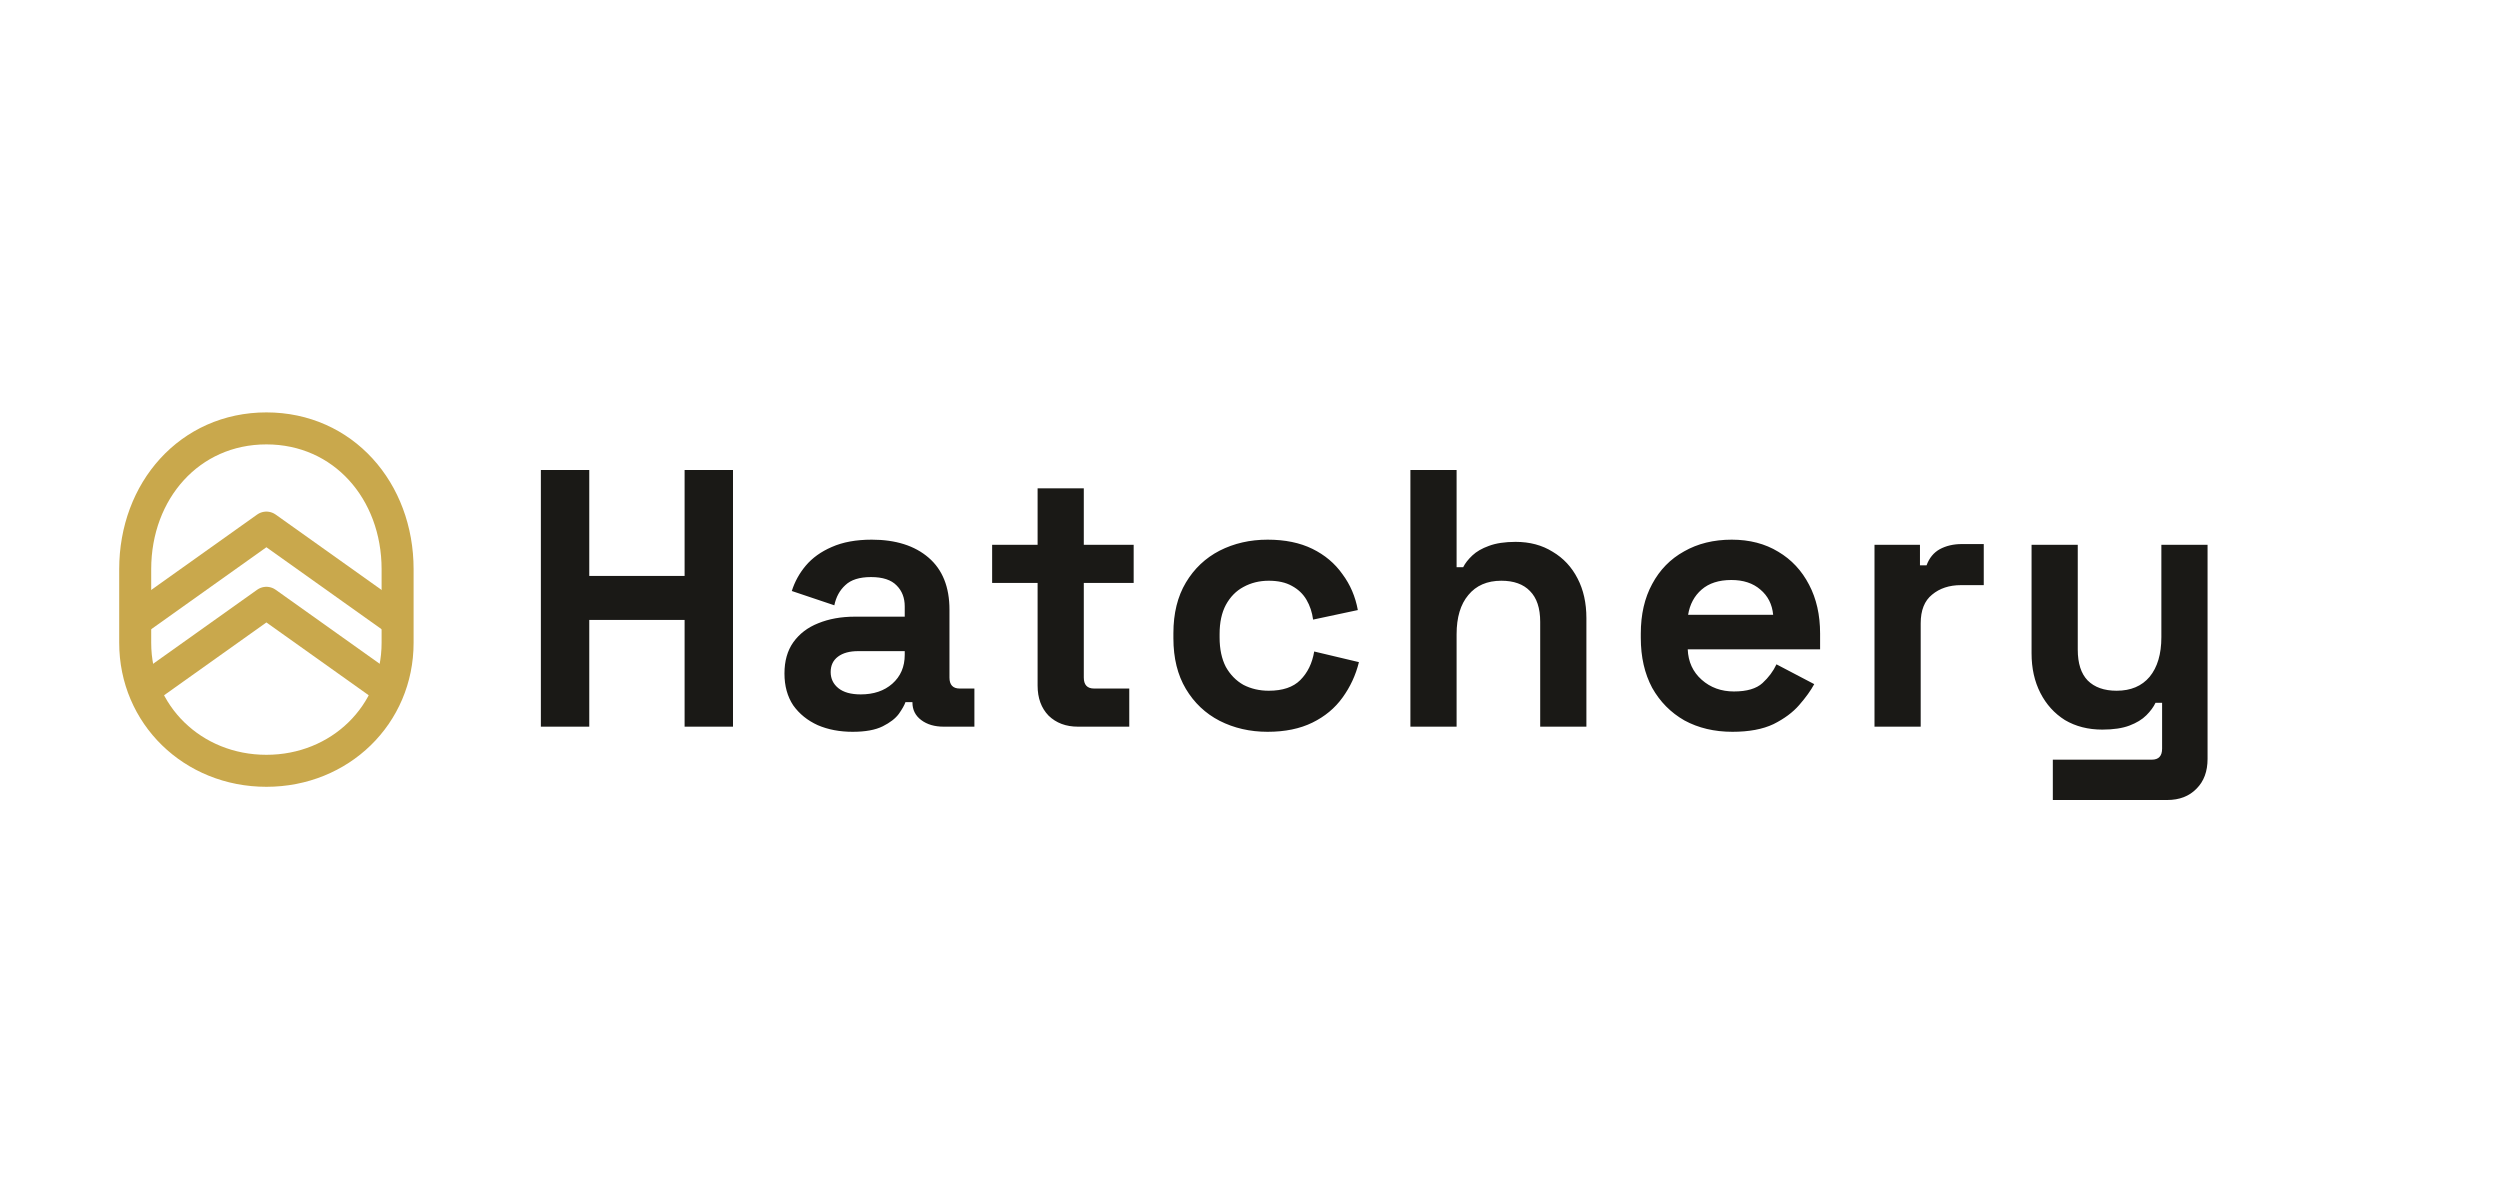
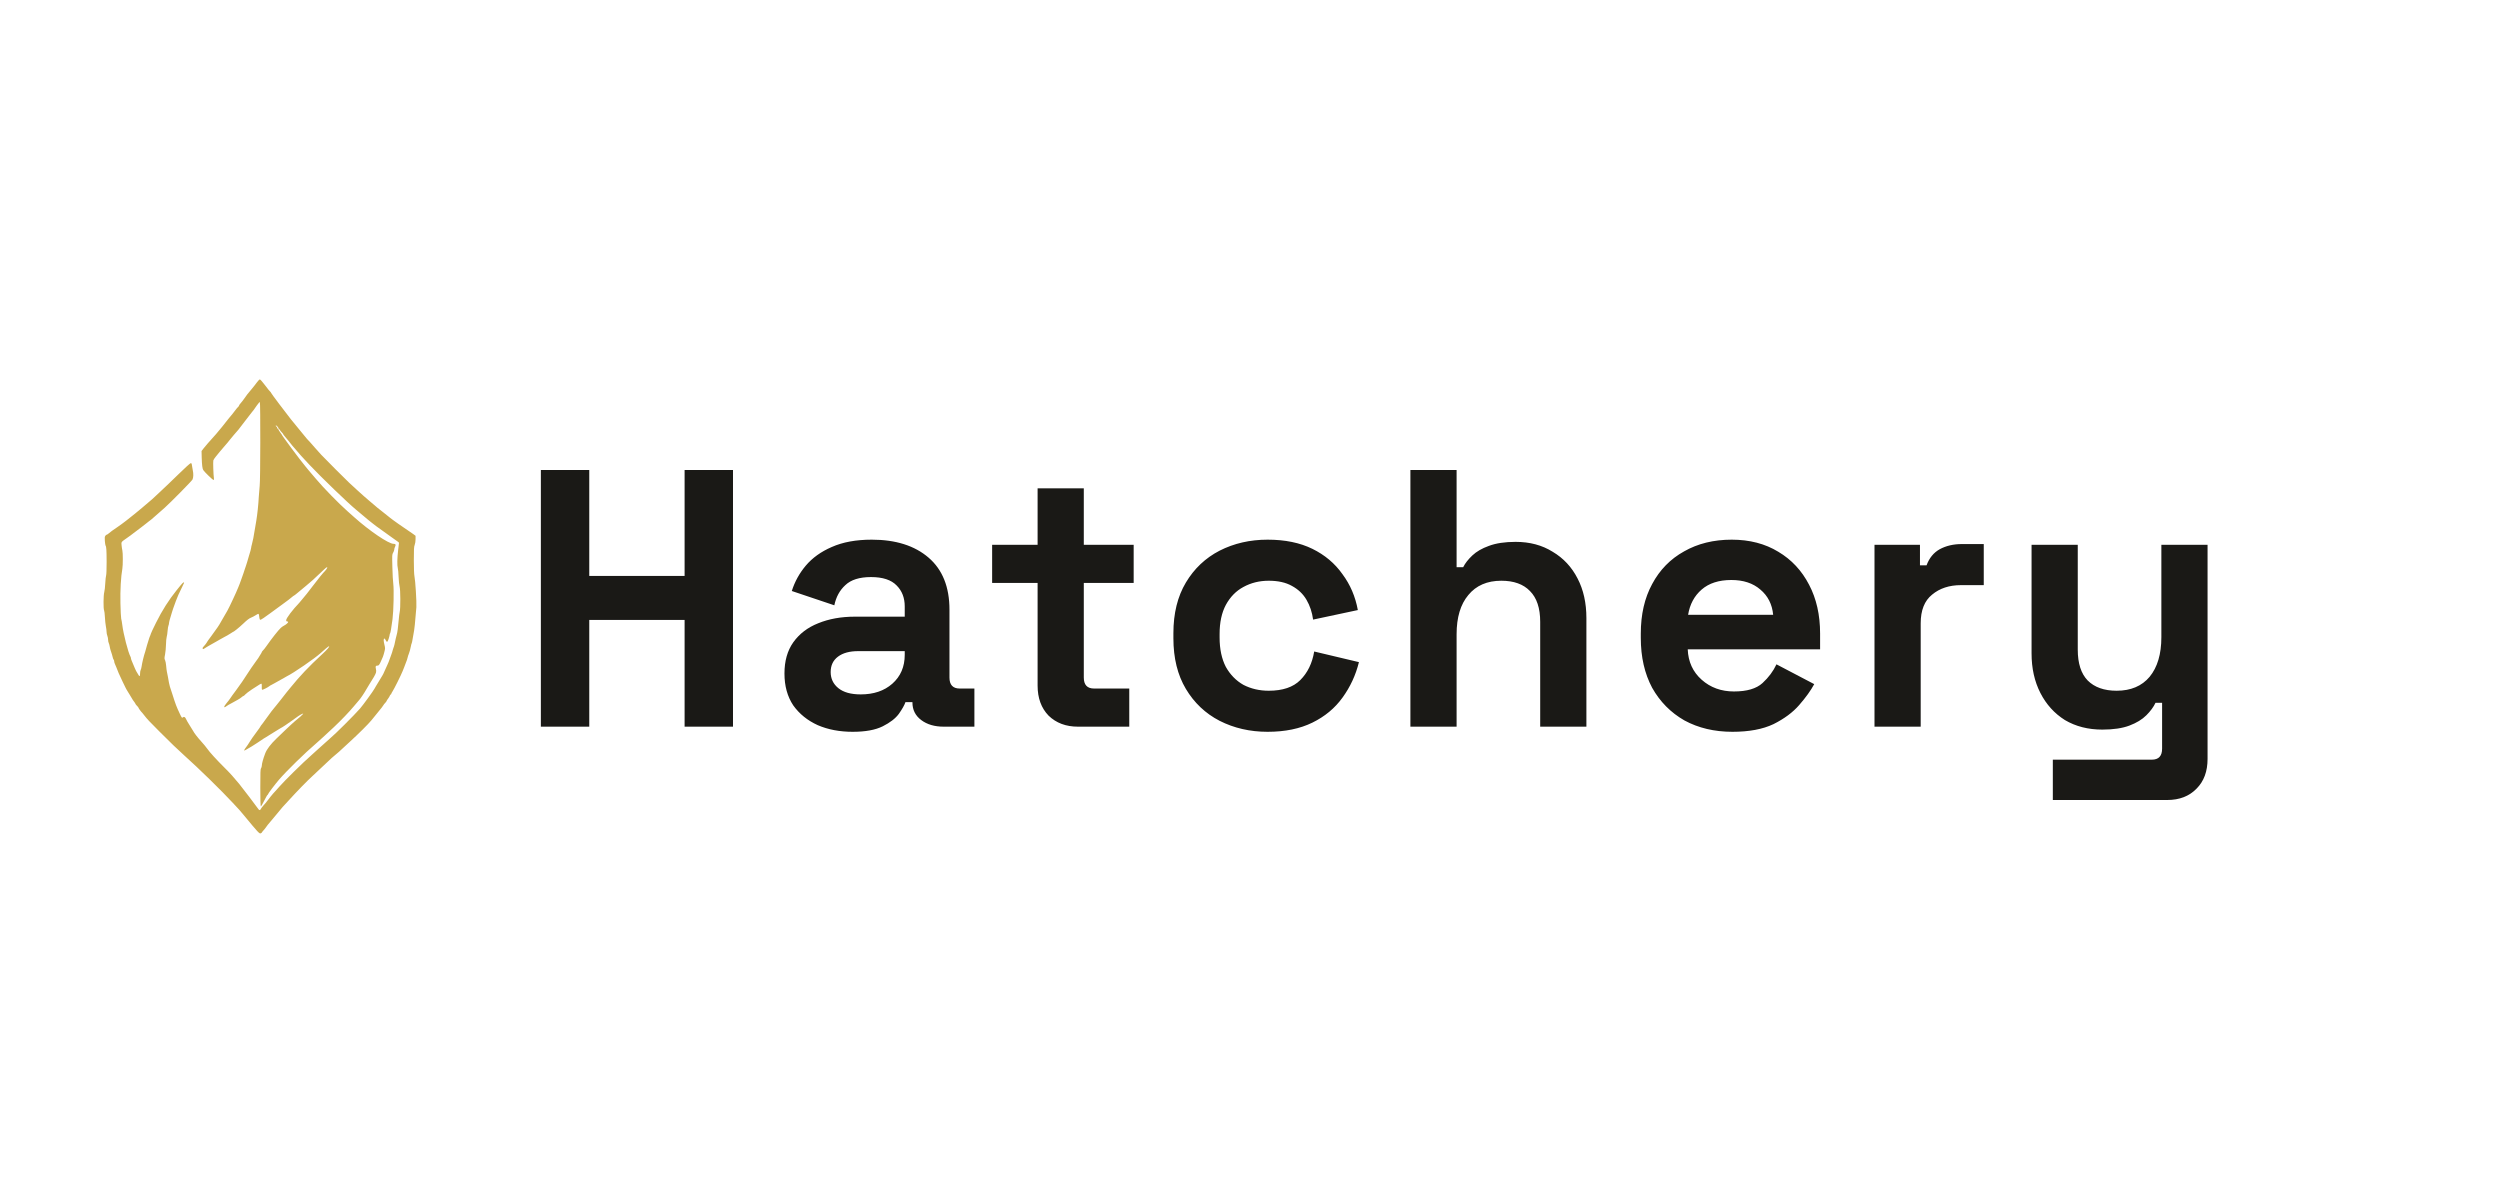
<svg xmlns="http://www.w3.org/2000/svg" viewBox="0 0 750 360" role="img" aria-label="Hatchery">
-   <defs>
-     <clipPath id="ec">
-       <path d="M154 49 C106 49 72 88 72 137 L72 183 C72 228 108 263 154 263 C200 263 236 228 236 183 L236 137 C236 88 202 49 154 49 Z" />
-     </clipPath>
-   </defs>
-   <g transform="translate(6,105) scale(0.48)">
-     <path stroke="#C9A84C" fill="none" stroke-width="20" stroke-linecap="round" stroke-linejoin="round" d="M154 49 C106 49 72 88 72 137 L72 183 C72 228 108 263 154 263 C200 263 236 228 236 183 L236 137 C236 88 202 49 154 49 Z" />
-     <g clip-path="url(#ec)">
-       <path stroke="#C9A84C" fill="none" stroke-width="20" stroke-linecap="round" stroke-linejoin="round" d="M43 190 L154 111 L265 190" />
-       <path stroke="#C9A84C" fill="none" stroke-width="20" stroke-linecap="round" stroke-linejoin="round" d="M43 237 L154 158 L265 237" />
+   <svg x="28" y="112" width="100" height="140" viewBox="115.5 70 641.8 919.8" preserveAspectRatio="xMidYMid meet" aria-hidden="true">
+     <g transform="translate(0,1035) scale(0.1,-0.1)" fill="#C9A84C" stroke="none">
+       <path d="M4301 9469 c-24 -33 -72 -95 -108 -137 -86 -103 -84 -100 -131 -168 -22 -32 -56 -77 -76 -99 -20 -22 -36 -45 -36 -52 0 -7 -6 -16 -13 -20 -7 -4 -42 -46 -77 -93 -35 -47 -67 -87 -72 -90 -4 -3 -27 -31 -50 -61 -73 -95 -166 -210 -238 -294 -32 -38 -71 -81 -165 -185 -22 -24 -59 -68 -82 -98 l-41 -53 3 -127 c5 -155 13 -220 31 -249 25 -39 184 -193 200 -193 13 0 15 7 9 38 -9 52 -18 318 -11 345 3 12 24 46 48 74 24 29 58 72 77 95 18 24 63 76 99 116 36 40 81 94 100 120 20 26 56 70 81 98 74 81 98 111 209 259 58 77 108 142 112 145 3 3 19 23 35 45 17 22 33 42 36 45 3 3 30 40 58 83 29 42 57 75 62 71 13 -8 11 -1556 -3 -1649 -5 -38 -13 -137 -18 -220 -7 -147 -29 -351 -49 -470 -6 -33 -16 -91 -22 -130 -29 -185 -47 -274 -65 -337 -8 -26 -14 -54 -14 -64 0 -9 -7 -37 -14 -63 -8 -25 -23 -73 -32 -106 -26 -92 -45 -157 -59 -195 -7 -19 -18 -51 -24 -70 -7 -19 -16 -48 -21 -65 -5 -16 -18 -55 -30 -85 -12 -30 -24 -64 -27 -75 -3 -11 -11 -33 -18 -50 -7 -16 -21 -50 -30 -75 -10 -25 -30 -72 -45 -105 -16 -33 -40 -87 -55 -120 -32 -72 -102 -214 -115 -235 -18 -28 -126 -215 -133 -230 -22 -44 -80 -130 -179 -263 -49 -65 -88 -120 -88 -123 0 -8 -61 -87 -78 -101 -8 -7 -12 -19 -8 -28 6 -17 7 -17 71 25 17 11 37 23 45 27 8 4 47 26 85 48 39 23 77 44 85 48 8 4 29 16 45 26 17 11 59 34 95 53 36 18 87 47 114 65 26 18 50 33 52 33 16 0 118 82 205 164 75 72 119 106 155 120 27 11 68 32 92 48 24 15 47 28 52 28 11 0 18 -27 22 -80 2 -23 9 -36 20 -38 9 -2 98 57 202 135 103 76 227 167 277 203 50 36 111 82 134 103 24 20 46 37 50 37 3 0 29 19 57 43 51 43 98 82 183 152 112 93 146 124 269 241 119 115 146 137 146 116 0 -9 -29 -54 -44 -67 -30 -26 -145 -168 -242 -297 -59 -79 -112 -147 -118 -153 -6 -5 -36 -41 -66 -80 -30 -38 -66 -82 -80 -96 -131 -136 -260 -306 -260 -344 0 -18 5 -25 20 -25 11 0 20 -5 20 -11 0 -15 -47 -55 -85 -73 -16 -8 -44 -27 -61 -43 -46 -42 -180 -211 -286 -363 -25 -36 -55 -74 -67 -84 -11 -11 -21 -23 -21 -29 0 -5 -13 -29 -30 -54 -16 -24 -30 -46 -30 -49 0 -3 -19 -31 -43 -62 -40 -52 -168 -239 -192 -280 -36 -61 -142 -214 -215 -312 -48 -63 -98 -133 -112 -155 -14 -22 -46 -64 -72 -94 -60 -71 -63 -107 -5 -63 13 10 31 22 39 26 8 4 41 21 72 39 31 18 80 45 110 61 29 15 64 39 79 52 14 13 30 24 36 24 6 0 22 13 35 29 13 16 73 62 135 103 166 109 182 118 189 107 3 -5 4 -33 3 -61 -2 -32 1 -53 8 -55 12 -4 116 49 144 73 8 8 18 14 22 14 4 0 39 19 79 43 40 24 93 53 118 66 25 12 59 31 75 42 17 10 37 22 45 26 130 62 561 358 675 464 67 63 148 129 157 129 24 0 -29 -61 -147 -170 -243 -224 -432 -423 -606 -639 -24 -30 -61 -75 -82 -100 -20 -25 -72 -91 -114 -146 -42 -55 -82 -104 -88 -110 -6 -5 -27 -30 -45 -55 -19 -25 -41 -52 -49 -61 -9 -9 -43 -56 -76 -104 -33 -48 -79 -111 -102 -140 -24 -28 -43 -55 -43 -59 0 -4 -26 -42 -58 -84 -58 -76 -152 -210 -152 -217 0 -5 -71 -109 -78 -115 -8 -6 -32 -47 -32 -55 0 -6 59 25 105 55 17 11 37 23 45 26 8 4 59 37 114 73 139 94 149 100 166 108 8 4 41 25 75 47 33 22 76 49 95 59 19 11 54 32 78 48 24 16 45 29 48 29 9 0 148 92 224 149 94 71 157 112 193 128 26 11 27 11 15 -6 -13 -18 -62 -61 -154 -136 -27 -22 -100 -90 -164 -150 -63 -61 -155 -149 -203 -195 -114 -110 -189 -209 -220 -290 -41 -108 -67 -203 -67 -240 -1 -19 -7 -44 -15 -54 -13 -17 -15 -79 -15 -382 0 -221 4 -365 10 -369 5 -3 35 46 66 110 32 63 61 115 66 115 4 0 8 5 8 10 0 14 135 193 218 290 148 172 517 533 737 720 52 45 195 175 349 320 141 133 297 296 388 405 46 55 93 112 106 125 29 31 108 149 141 210 13 25 40 70 60 100 80 124 121 196 131 231 6 21 6 48 -2 77 -12 48 -4 62 38 62 16 0 29 15 52 63 45 94 57 126 77 205 18 70 18 75 1 145 -18 73 -19 116 -1 120 5 1 15 -10 22 -24 27 -57 39 -54 62 16 11 36 21 74 21 84 0 10 3 21 8 25 8 9 26 114 48 281 21 166 30 586 15 695 -7 47 -15 196 -18 332 -6 240 -6 247 15 283 12 20 22 47 22 61 0 14 7 39 16 55 21 42 12 59 -33 59 -97 1 -478 260 -773 525 -30 28 -91 82 -135 120 -168 149 -477 465 -616 632 -45 54 -85 100 -88 103 -4 3 -26 30 -51 60 -25 30 -53 64 -62 75 -114 136 -478 625 -478 642 0 3 -13 22 -30 43 -16 21 -30 43 -30 49 0 6 -4 11 -10 11 -5 0 -12 11 -16 24 -3 14 -12 27 -21 30 -8 3 -11 11 -7 17 7 12 53 -37 54 -58 0 -7 5 -13 10 -13 6 0 14 -8 17 -17 4 -10 19 -30 35 -45 15 -15 28 -31 28 -35 0 -5 14 -24 31 -43 17 -19 52 -61 78 -94 26 -34 56 -72 68 -86 167 -196 176 -206 343 -384 234 -248 758 -753 914 -881 27 -22 97 -81 155 -130 58 -50 135 -113 171 -140 36 -27 70 -53 75 -58 25 -20 231 -168 309 -222 48 -33 99 -70 114 -81 l26 -22 -17 -143 c-19 -162 -22 -307 -7 -359 6 -19 13 -98 16 -175 3 -77 12 -162 20 -189 17 -60 19 -427 2 -496 -6 -25 -14 -92 -19 -150 -11 -142 -28 -269 -41 -305 -6 -16 -14 -50 -19 -75 -14 -78 -36 -168 -45 -181 -4 -7 -11 -29 -15 -48 -4 -20 -17 -61 -29 -91 -12 -30 -26 -68 -31 -85 -5 -16 -14 -41 -20 -55 -6 -14 -17 -38 -24 -55 -7 -16 -26 -59 -43 -95 -16 -36 -33 -72 -36 -80 -4 -8 -12 -24 -19 -35 -74 -124 -115 -191 -129 -213 -10 -15 -22 -36 -27 -47 -21 -42 -225 -323 -285 -392 -116 -132 -495 -510 -583 -581 -23 -19 -147 -130 -253 -227 -36 -33 -84 -76 -105 -95 -134 -120 -190 -173 -370 -349 -110 -108 -230 -232 -268 -275 -38 -44 -81 -91 -95 -106 -40 -40 -132 -154 -187 -229 -5 -7 -26 -31 -46 -52 -19 -20 -40 -49 -47 -63 -15 -33 -33 -33 -52 -2 -16 26 -329 438 -377 495 -107 130 -180 211 -282 312 -163 162 -299 311 -346 379 -22 32 -76 97 -119 144 -72 79 -140 167 -159 206 -9 18 -24 41 -62 100 -36 55 -71 117 -85 148 -12 27 -37 39 -53 23 -19 -19 -25 -13 -62 66 -71 151 -82 181 -151 398 -20 61 -40 124 -46 140 -6 17 -14 50 -18 75 -10 65 -30 168 -41 218 -5 24 -12 78 -15 120 -3 43 -13 91 -21 108 -15 29 -15 39 0 115 9 46 17 134 18 194 1 61 7 128 14 150 7 22 15 77 18 122 4 46 11 91 17 102 5 11 10 30 10 42 0 21 20 100 42 164 5 17 13 44 18 60 11 38 23 73 77 220 32 86 57 142 117 263 51 104 51 102 34 102 -7 -1 -33 -26 -58 -57 -25 -31 -61 -75 -80 -99 -152 -188 -287 -401 -405 -639 -58 -116 -105 -217 -105 -224 0 -7 -6 -25 -14 -39 -7 -15 -21 -54 -30 -87 -10 -33 -22 -73 -28 -90 -5 -16 -14 -46 -18 -65 -4 -19 -13 -48 -18 -65 -26 -74 -63 -225 -71 -290 -4 -27 -12 -60 -19 -72 -7 -12 -12 -45 -12 -73 0 -62 -13 -62 -45 -2 -12 23 -27 47 -32 54 -5 7 -17 33 -27 58 -19 46 -31 75 -60 143 -9 21 -16 44 -16 52 0 9 -4 23 -10 33 -44 77 -139 446 -161 627 -5 44 -15 98 -21 120 -5 22 -12 159 -15 305 -5 259 9 518 38 679 12 69 12 315 0 361 -5 19 -12 63 -15 98 -7 71 -11 65 99 142 39 27 75 53 80 57 6 5 33 25 60 46 28 20 55 40 60 45 6 4 48 37 95 72 47 35 87 67 90 70 3 3 23 19 45 36 40 29 79 60 99 80 6 5 49 43 96 84 47 41 103 91 125 110 116 103 532 526 548 556 19 39 22 114 6 184 -5 25 -12 66 -16 93 -4 37 -9 47 -24 47 -10 0 -115 -94 -241 -218 -123 -120 -288 -279 -368 -352 -80 -74 -147 -136 -150 -140 -6 -7 -142 -123 -201 -171 -24 -20 -87 -72 -139 -115 -102 -85 -266 -211 -340 -260 -86 -57 -154 -107 -180 -131 -13 -12 -30 -23 -37 -23 -6 0 -19 -10 -27 -22 -13 -18 -15 -39 -10 -103 4 -44 10 -84 14 -90 16 -21 20 -88 21 -320 0 -145 -4 -252 -10 -268 -6 -15 -13 -85 -17 -155 -3 -70 -12 -149 -20 -176 -17 -61 -19 -327 -3 -358 6 -11 13 -70 16 -132 3 -61 11 -142 19 -181 8 -38 14 -89 14 -111 0 -23 7 -58 15 -77 8 -20 15 -55 15 -77 0 -23 5 -51 12 -63 6 -12 15 -42 19 -67 4 -25 12 -60 18 -77 28 -84 33 -100 41 -136 4 -21 13 -44 19 -50 6 -6 11 -21 11 -33 0 -12 6 -35 14 -51 8 -15 22 -48 31 -73 30 -82 46 -118 120 -275 26 -55 51 -107 56 -115 5 -8 13 -24 18 -35 5 -11 20 -36 33 -55 13 -19 27 -42 31 -50 4 -8 16 -28 27 -45 11 -16 23 -37 27 -45 3 -8 19 -31 35 -51 15 -20 28 -41 28 -45 0 -5 14 -22 30 -38 17 -16 30 -34 30 -39 0 -9 54 -83 76 -102 6 -5 26 -30 44 -55 49 -64 92 -110 291 -309 234 -234 351 -347 489 -471 280 -250 740 -700 961 -939 63 -68 120 -130 127 -137 7 -8 51 -60 98 -116 269 -326 297 -356 321 -345 13 6 23 13 23 16 0 4 12 20 27 36 16 16 37 43 49 60 11 17 30 42 41 56 11 13 67 80 124 148 57 68 115 138 129 155 14 18 32 40 40 48 8 8 55 60 105 114 187 205 376 399 490 503 48 44 304 284 374 351 9 9 36 32 61 52 25 20 61 51 81 69 20 19 113 104 205 189 184 168 375 359 433 430 20 25 61 75 91 112 107 130 145 179 149 191 2 7 17 25 33 41 15 17 28 34 28 39 0 5 13 26 29 46 15 20 31 46 35 59 4 12 12 22 17 22 5 0 9 5 9 11 0 6 13 30 28 53 30 44 168 322 197 396 10 25 23 59 30 75 12 28 26 66 55 145 6 19 14 46 17 60 2 14 11 39 18 55 14 34 33 100 44 160 4 23 10 46 14 52 4 7 12 40 17 75 5 35 13 83 19 108 17 77 35 239 57 530 7 96 -20 532 -38 613 -7 32 -12 152 -12 312 0 221 2 266 17 304 10 26 17 71 17 111 l0 68 -47 35 c-48 34 -207 143 -293 201 -25 16 -47 32 -50 36 -3 3 -23 18 -46 33 -22 15 -49 35 -60 45 -10 10 -71 58 -134 107 -113 88 -151 119 -174 141 -6 5 -56 48 -111 94 -55 46 -154 133 -220 194 -66 61 -145 134 -175 161 -60 55 -463 459 -550 551 -30 32 -84 93 -120 134 -63 73 -128 146 -161 179 -8 9 -44 52 -79 96 -36 44 -78 96 -95 116 -110 131 -150 181 -370 471 -91 120 -165 222 -165 227 0 6 -6 14 -13 18 -8 4 -53 61 -102 126 -50 67 -94 117 -104 117 -9 0 -36 -28 -60 -61z" />
    </g>
-   </g>
+   </svg>
  <path d="m 162.26,218 v -77 h 14.52 v 31.79 h 28.6 V 141 h 14.52 v 77 h -14.52 v -32.01 h -28.6 V 218 Z m 93.54,1.54 q -5.83,0 -10.45,-1.98 -4.62,-2.09 -7.37,-5.94 -2.64,-3.96 -2.64,-9.57 0,-5.61 2.64,-9.35 2.75,-3.85 7.48,-5.72 4.84,-1.98 11,-1.98 h 14.96 v -3.08 q 0,-3.85 -2.42,-6.27 -2.42,-2.53 -7.7,-2.53 -5.17,0 -7.7,2.42 -2.53,2.31 -3.3,6.05 l -12.76,-4.29 q 1.32,-4.18 4.18,-7.59 2.97,-3.52 7.81,-5.61 4.95,-2.2 11.99,-2.2 10.78,0 17.05,5.39 6.27,5.39 6.27,15.62 v 20.35 q 0,3.3 3.08,3.3 h 4.4 V 218 h -9.24 q -4.07,0 -6.71,-1.98 -2.64,-1.98 -2.64,-5.28 v -0.11 h -2.09 q -0.44,1.32 -1.98,3.52 -1.54,2.09 -4.84,3.74 -3.3,1.65 -9.02,1.65 z m 2.42,-11.22 q 5.83,0 9.46,-3.19 3.74,-3.3 3.74,-8.69 v -1.1 h -13.97 q -3.85,0 -6.05,1.65 -2.2,1.65 -2.2,4.62 0,2.97 2.31,4.84 2.31,1.87 6.71,1.87 z m 65.16,9.68 q -5.39,0 -8.8,-3.3 -3.3,-3.41 -3.3,-9.02 v -30.8 h -13.64 v -11.44 h 13.64 V 146.5 h 13.86 v 16.94 h 14.96 v 11.44 h -14.96 v 28.38 q 0,3.3 3.08,3.3 h 10.56 V 218 Z m 56.91,1.54 q -7.92,0 -14.41,-3.3 -6.38,-3.3 -10.12,-9.57 -3.74,-6.27 -3.74,-15.18 v -1.54 q 0,-8.91 3.74,-15.18 3.74,-6.27 10.12,-9.57 6.49,-3.3 14.41,-3.3 7.81,0 13.42,2.75 5.61,2.75 9.02,7.59 3.52,4.73 4.62,10.78 l -13.42,2.86 q -0.44,-3.3 -1.98,-5.94 -1.54,-2.64 -4.4,-4.18 -2.75,-1.54 -6.93,-1.54 -4.18,0 -7.59,1.87 -3.3,1.76 -5.28,5.39 -1.87,3.52 -1.87,8.69 v 1.1 q 0,5.17 1.87,8.8 1.98,3.52 5.28,5.39 3.41,1.76 7.59,1.76 6.27,0 9.46,-3.19 3.3,-3.3 4.18,-8.58 l 13.42,3.19 q -1.43,5.83 -4.95,10.67 -3.41,4.73 -9.02,7.48 -5.61,2.75 -13.42,2.75 z M 423.119,218 v -77 h 13.86 v 29.15 h 1.98 q 0.88,-1.76 2.75,-3.52 1.87,-1.76 4.95,-2.86 3.19,-1.21 8.03,-1.21 6.38,0 11.11,2.97 4.84,2.86 7.48,8.03 2.64,5.06 2.64,11.88 V 218 h -13.86 v -31.46 q 0,-6.16 -3.08,-9.24 -2.97,-3.08 -8.58,-3.08 -6.38,0 -9.9,4.29 -3.52,4.18 -3.52,11.77 V 218 Z m 96.62,1.54 q -8.14,0 -14.41,-3.41 -6.16,-3.52 -9.68,-9.79 -3.41,-6.38 -3.41,-14.96 v -1.32 q 0,-8.58 3.41,-14.85 3.41,-6.38 9.57,-9.79 6.16,-3.52 14.3,-3.52 8.03,0 13.97,3.63 5.94,3.52 9.24,9.9 3.3,6.27 3.3,14.63 v 4.73 h -39.71 q 0.22,5.61 4.18,9.13 3.96,3.52 9.68,3.52 5.83,0 8.58,-2.53 2.75,-2.53 4.18,-5.61 l 11.33,5.94 q -1.54,2.86 -4.51,6.27 -2.86,3.3 -7.7,5.72 -4.84,2.31 -12.32,2.31 z m -13.31,-35.09 h 25.52 q -0.44,-4.73 -3.85,-7.59 -3.3,-2.86 -8.69,-2.86 -5.61,0 -8.91,2.86 -3.3,2.86 -4.07,7.59 z M 562.349,218 v -54.56 h 13.64 v 6.16 h 1.98 q 1.21,-3.3 3.96,-4.84 2.86,-1.54 6.6,-1.54 h 6.6 v 12.32 h -6.82 q -5.28,0 -8.69,2.86 -3.41,2.75 -3.41,8.58 V 218 Z m 53.5,22 v -12.1 h 29.7 q 3.08,0 3.08,-3.3 v -13.75 h -1.98 q -0.88,1.87 -2.75,3.74 -1.87,1.87 -5.06,3.08 -3.19,1.21 -8.14,1.21 -6.38,0 -11.22,-2.86 -4.73,-2.97 -7.37,-8.14 -2.64,-5.17 -2.64,-11.88 v -32.56 h 13.86 v 31.46 q 0,6.16 2.97,9.24 3.08,3.08 8.69,3.08 6.38,0 9.9,-4.18 3.52,-4.29 3.52,-11.88 v -27.72 h 13.86 v 64.24 q 0,5.61 -3.3,8.91 -3.3,3.41 -8.8,3.41 z" style="font-weight:700;font-size:110px;font-family:'Space Grotesk', Arial, sans-serif;letter-spacing:4;fill:#1a1916" aria-label="Hatchery" />
</svg>
